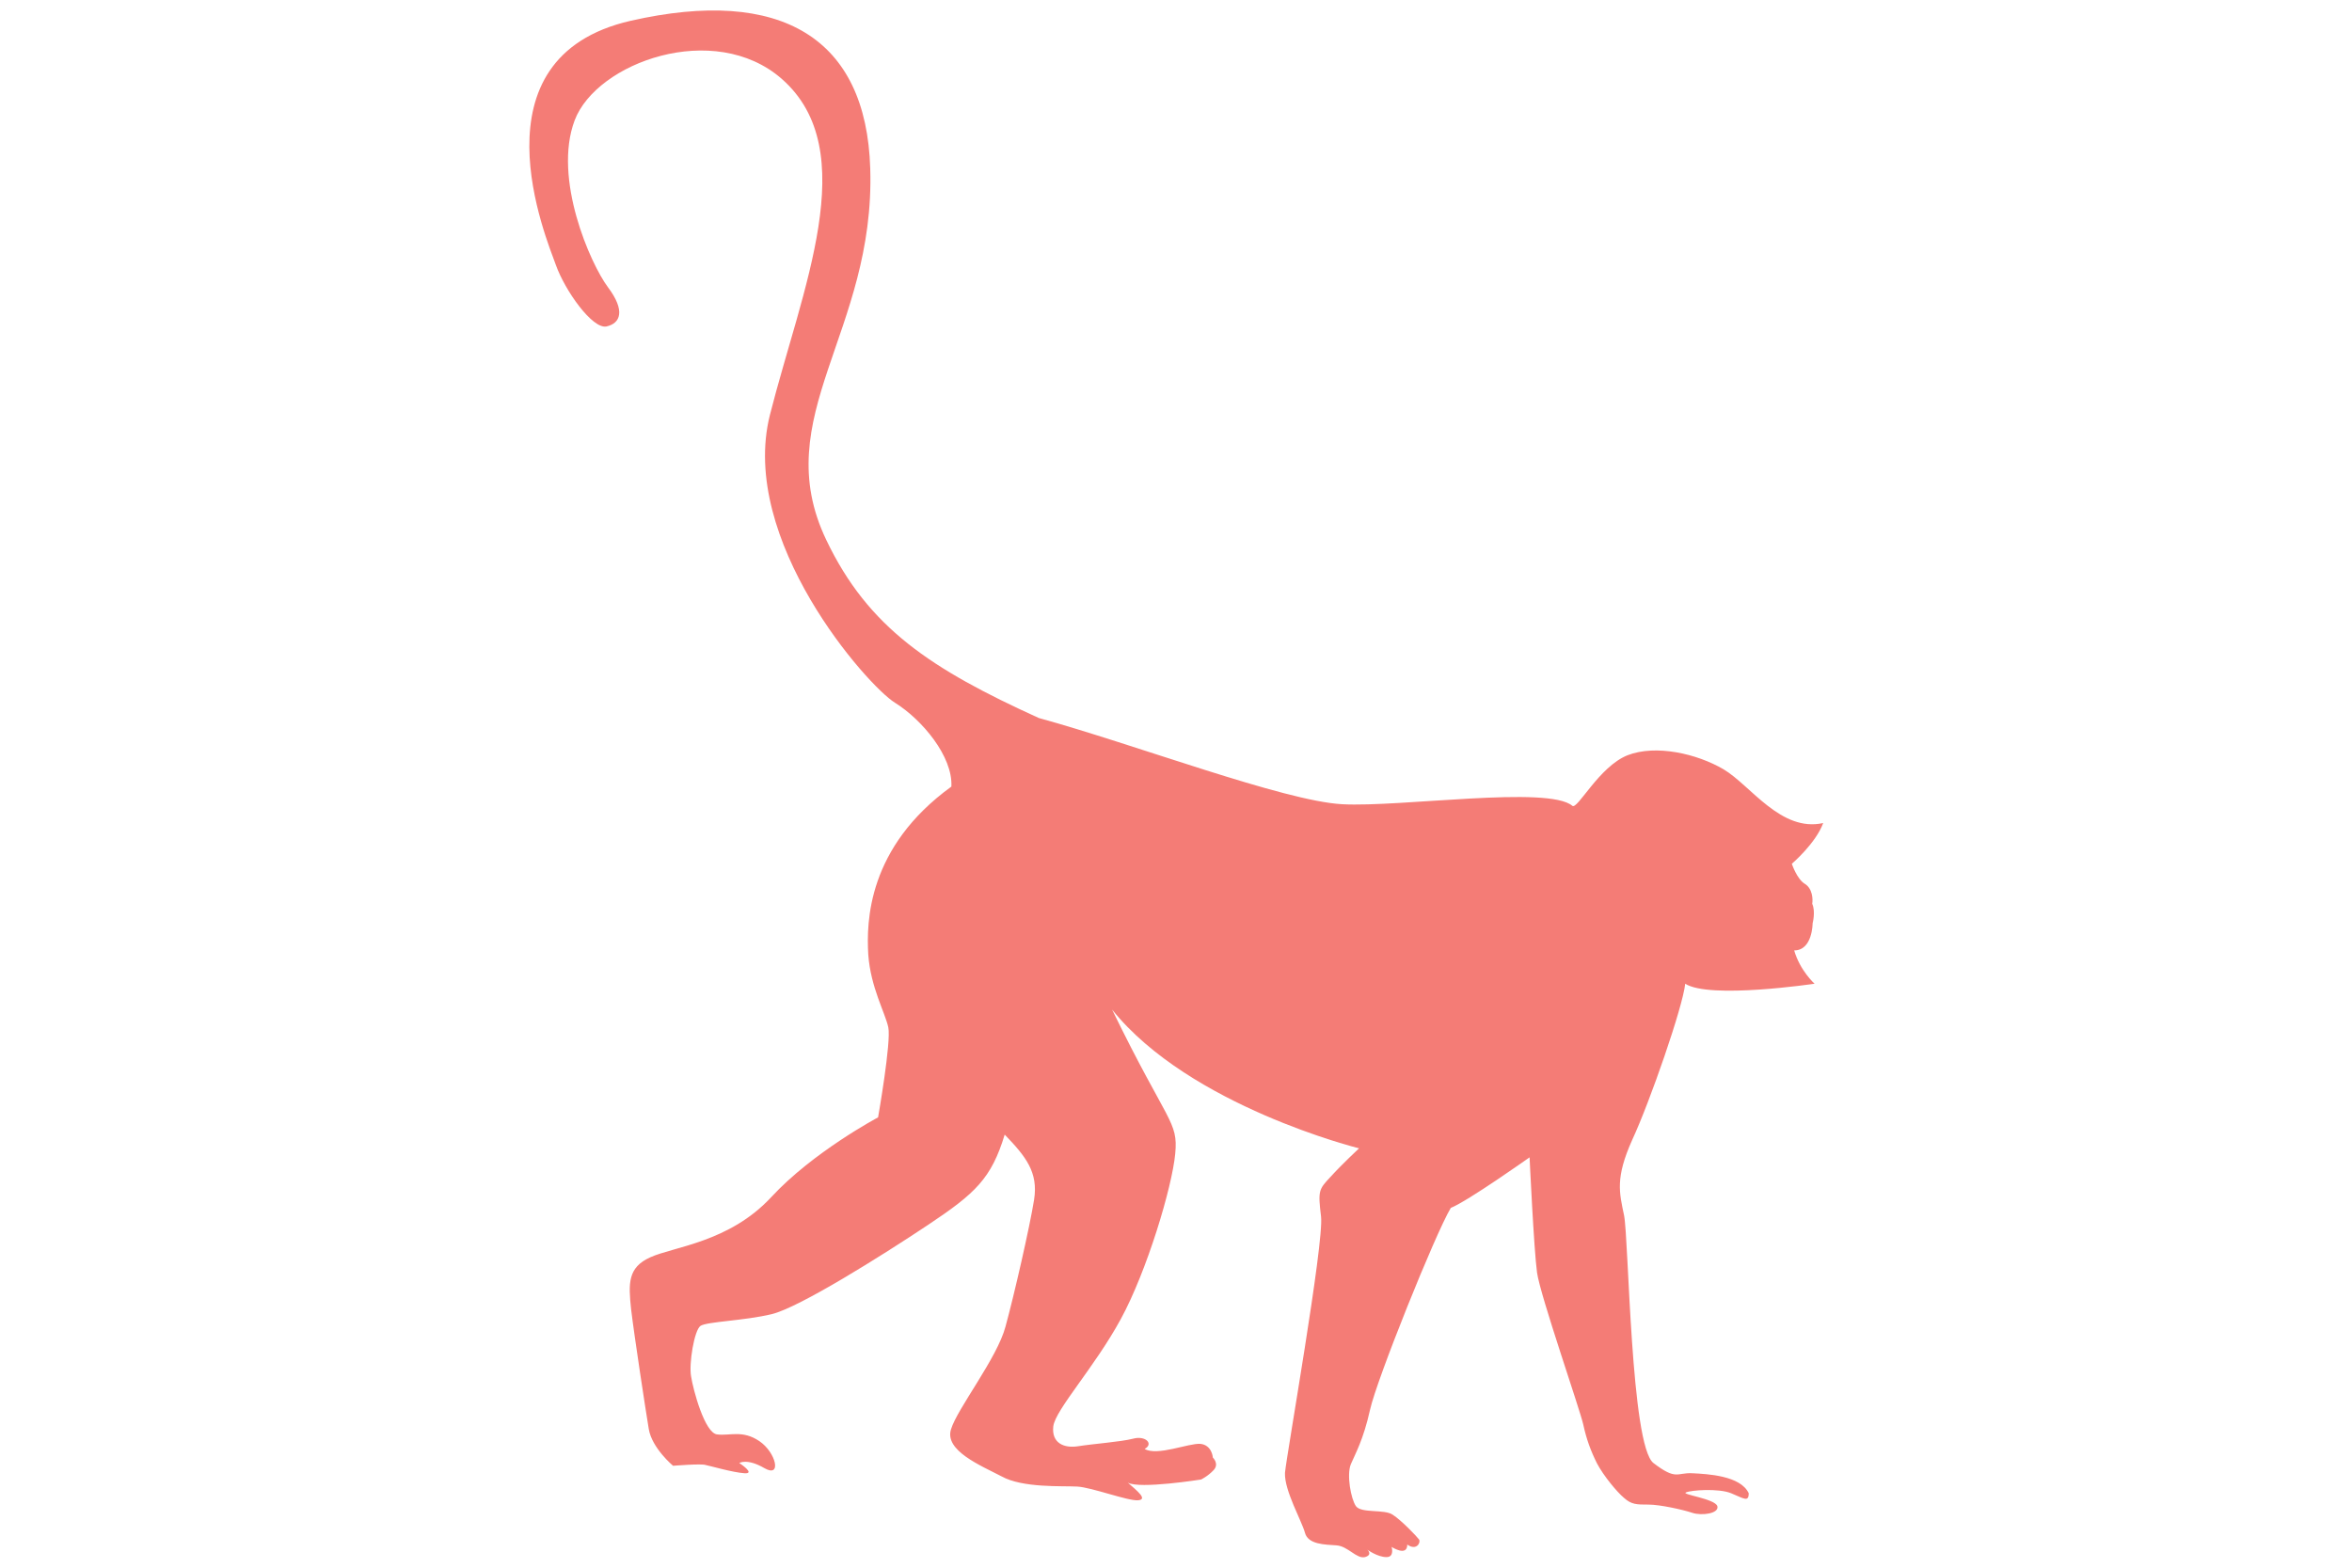
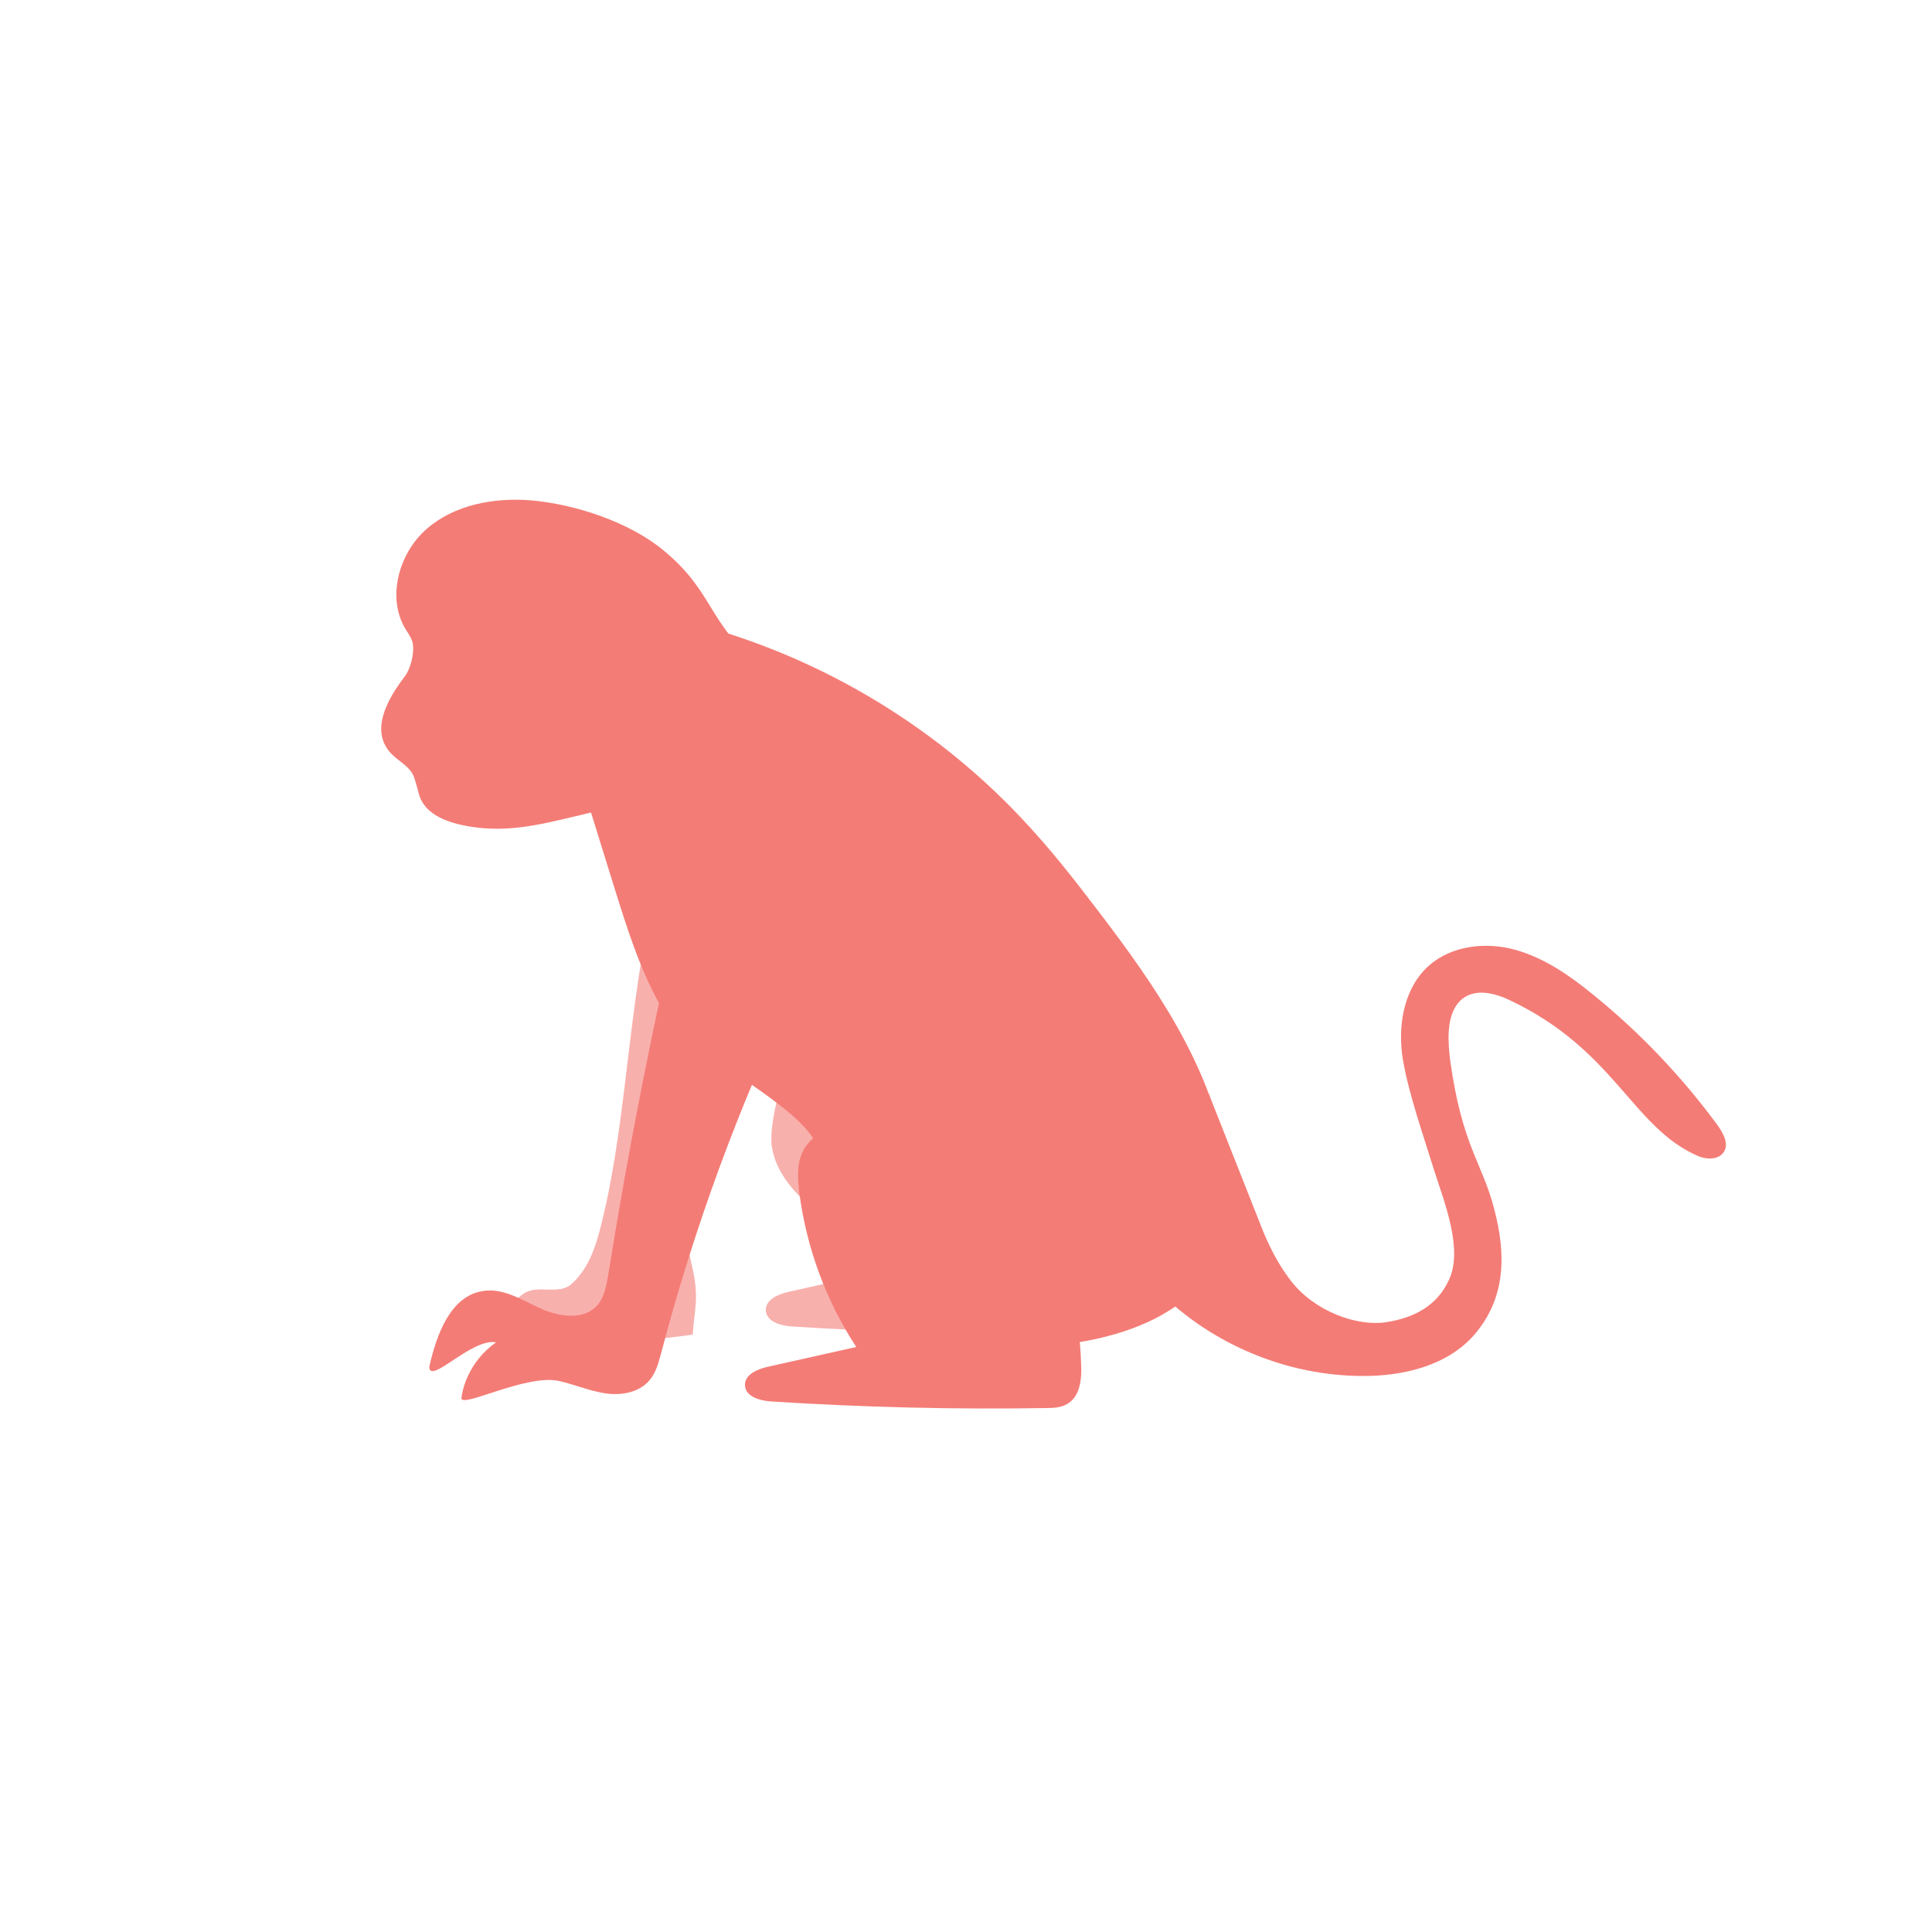
- <svg xmlns="http://www.w3.org/2000/svg" version="1.1" id="Layer_1" x="0px" y="0px" viewBox="0 0 600 400" style="enable-background:new 0 0 600 400;" xml:space="preserve">
+ <svg xmlns="http://www.w3.org/2000/svg" version="1.1" id="Layer_1" x="0px" y="0px" viewBox="0 0 500 500" style="enable-background:new 0 0 500 500;" xml:space="preserve">
  <style type="text/css">
- 	.st0{fill:#F47C76;}
+ 	.st0{opacity:0.6;}
+ 	.st1{fill:#F47C76;}
</style>
-   <path class="st0" d="M429.9,251c6.2,4,33,0,33,0s-3.7-3.3-5.2-8.5c4.7,0,4.7-6.9,4.7-6.9s0.8-3-0.1-5c0.2-1.1,0.1-3.9-1.9-5.1  c-2-1.2-3.3-5.1-3.3-5.1s6.1-5.2,8-10.4c-10.8,2.4-18.5-9.6-25.4-13.7c-6.8-4-17.3-6.4-24.5-3.6c-7.3,2.9-12.8,14-14.1,12.9  c-6.1-5.2-43.8,0.4-58.7-0.4c-14.9-0.8-53-15.3-77.4-22c-27.5-12.5-43.5-23-54.2-45.4c-15.1-31.5,12.5-53,11.2-94.8  c-1-33.4-22.8-46.4-61.1-37.7c-41.2,9.4-21.4,55.8-19.1,62.3c2.3,6.5,9.3,16.4,12.9,15.7c3.6-0.8,4.9-4,0.4-10s-14.1-27.8-8.5-42.6  s35.6-25.6,52.8-10.6c20.9,18.3,5.1,53.8-3,85.8c-8,31.9,24.9,69.1,31.9,73.4c6.9,4.3,14.8,13.7,14.4,21.4  c-21.4,15.5-21.7,34.5-21.2,42.9c0.6,8.3,4.3,14.8,5.1,18.5c0.8,3.7-2.6,23-2.6,23s-16.6,8.8-27.3,20.4  c-10.7,11.5-24.9,12.6-30.8,15.3c-5.8,2.6-5.6,6.7-4.9,13.3c0.8,6.7,3.7,25.7,4.5,30.5c0.8,4.9,6.2,9.4,6.2,9.4s7.3-0.6,8.3-0.2  c1.1,0.2,6.9,1.9,9.9,2.1c3,0.2-1.3-2.6-1.3-2.6s1.9-1.3,6.4,1.3c4.5,2.6,3-4-1.3-6.9s-7.5-1.3-10.7-1.7c-3.2-0.2-6.2-11.5-6.7-14.8  c-0.6-3.2,0.8-11.8,2.4-12.9c1.7-1.1,11.2-1.3,18.2-3s27.9-14.8,39.9-22.8s16.1-11.8,19.5-23c5.4,5.6,8.6,9.6,7.5,16.6  c-1.1,6.9-5.1,24.4-7.3,32.4c-2.1,8-12.3,20.9-13.9,26.2c-1.7,5.4,7.5,9.2,12.9,12c5.4,3,15.5,2.4,19.3,2.6  c3.7,0.2,12.9,3.7,15.5,3.5c2.6-0.2-0.2-2.4-2.6-4.5c3,1.7,18.7-0.8,18.7-0.8s1.7-0.8,3.2-2.4s-0.2-3.2-0.2-3.2s-0.2-3.2-3.2-3.5  c-3-0.2-11,3.2-14.2,1.3c2.4-1.3,0.2-3.5-3-2.6c-3.2,0.8-10.1,1.3-13.9,1.9c-3.7,0.6-6.9-0.8-6.4-5.1c0.6-4.3,10.5-15,17.2-27.3  c6.7-12.3,13.1-33.7,13.9-42.2c0.8-8.4-1.9-7.6-16.1-36.8c19.8,24.7,63,35.4,63,35.4s-4.3,4-7.3,7.3c-3,3.2-3.2,3.5-2.4,10.1  c0.8,6.7-8.8,60.9-9.2,65.4c-0.2,4.5,4.3,12.3,5.1,15.3s5.1,3,8,3.2c3,0.2,5.1,3.5,7.3,3c2.1-0.6,0.6-1.9,0.6-1.9s2.6,1.9,4.9,1.9  c2.1,0,1.3-2.6,1.3-2.6s4,2.6,4-0.6c2.4,1.7,3.5-0.6,3-1.3s-4.5-4.9-6.7-6.3c-2.1-1.5-8-0.3-9.4-2.2c-1.3-1.9-2.4-8-1.3-10.7  c1.1-2.6,3.2-6.2,4.9-13.9s16.6-44.8,20.6-51.5c4.3-1.7,20.1-12.9,20.1-12.9s1.1,23.6,1.9,29.4c0.8,5.8,11,35.1,11.8,38.8  c0.8,3.7,1.9,6.7,3.5,9.9c1.7,3.2,5.1,7.3,6.9,8.8c1.9,1.7,3.2,1.7,6.2,1.7c3,0,8.8,1.3,11.2,2.1c2.4,0.8,6.9,0.2,6.4-1.7  c-0.6-1.9-9.4-3-8-3.5c1.3-0.6,8.3-1.1,11.5,0.2c3.2,1.3,4.5,2.4,4.5,0c-2.1-4.5-10.5-4.9-14.4-5.1c-4-0.2-4,1.9-9.9-2.6  c-5.8-4.5-6.3-57.3-7.5-63.2c-1.2-5.8-2.3-9.5,2.1-19.3C420.9,281.1,429.3,256.9,429.9,251z" />
+   <g>
+     <g class="st0">
+       <path class="st1" d="M255.4,280.5c-8-7.1-19.2-10.6-29.8-9.1c-4.6,0.6-20,3.6-22.4,7.6c-2.1,3.4-4,13.4-3.5,17.4    c1.9,14.1,19.6,20.9,27.3,32.8c-7.6,1.7-15.2,3.4-22.8,5.1c-2.8,0.6-6.2,2.1-6,4.9c0.2,2.9,3.9,3.9,6.8,4.1    c23.7,1.5,47.4,2.1,71.2,1.7c1.8,0,3.7-0.1,5.3-1c3.4-1.9,3.9-6.4,3.7-10.3c-0.4-12.8-3.3-25.6-8.5-37.3L255.4,280.5z" />
+     </g>
+     <g class="st0">
+       <path class="st1" d="M171.4,224.7c-8.8,28.3-8.5,63-15.7,91.8c-1.4,5.8-3.3,11.8-7.8,15.8c-3.4,3-8.7,0-12.4,2.5    s-6.9,7.2-5.4,11.4c18,1.5,31.3,1.7,49.2-0.8c0.3-6.3,1.8-9.3-0.2-17.7c-6.6-27.2,5.1-63.6,14.3-90L171.4,224.7z" />
+     </g>
+     <g>
+       <path class="st1" d="M312.8,283c4.5,11.3,8.9,22.6,13.4,33.9c2,5.2,4.5,10.2,7.9,14.6c6.2,8,17.2,11.8,24.5,10.7    c7.3-1.1,13.3-4.2,16.4-11c3.7-8-1.2-20-3.9-28.5c-2.6-8.4-6.5-19.5-8-28.3c-1.5-8.7,0.1-18.6,6.7-24.5c5.9-5.2,14.7-6.2,22.3-4.1    c7.6,2.1,14.2,6.7,20.3,11.7c12.1,9.8,22.9,21.2,32.1,33.7c1.5,2.1,3.1,5,1.5,7.1c-1.4,1.9-4.4,1.8-6.5,0.9    c-17.2-7.4-21.5-27.6-49.1-40.5c-4.5-2.1-10.3-3.2-13.5,1.5c-2.5,3.7-2.2,9.3-1.6,14.2c3.1,22.3,8.3,26.4,11.4,38.5    c3.2,12.1,2.9,23.3-5.3,32.7c-7,7.9-18.4,10.6-29,10.5C333,356,313.8,348,300,334.3L312.8,283z" />
+     </g>
+     <g>
+       <path class="st1" d="M177.3,160.8c33.1,8.2,63.7,26.1,87.1,51c7.2,7.6,13.7,15.9,20,24.2c14.5,19,28.6,39.4,32.8,62.9    c1.8,10,1.4,21-3.9,29.7c-6.1,10-17.7,15.2-29.1,17.8c-13.9,3.1-28.5,3-42.4-0.3c-5.9-1.4-9-8.7-14.1-12    c-16-10.4-7.1-23.2-17.2-39.4c-6.6-10.6-32.3-22.1-38.7-32.9c-6-10.1-9.5-21.5-13-32.7c-4.1-13.2-8.2-26.4-12.3-39.6L177.3,160.8z    " />
+     </g>
+     <g>
+       <path class="st1" d="M249.9,299.9c-8-7.1-19.2-10.6-29.8-9.1c-4.6,0.6-9.5,2.4-11.9,6.4c-2.1,3.4-1.8,7.8-1.3,11.8    c1.9,14.1,6.9,27.7,14.7,39.6c-7.6,1.7-15.2,3.4-22.8,5.1c-2.8,0.6-6.2,2.1-6,4.9c0.2,2.9,3.9,3.9,6.8,4.1    c23.7,1.5,47.4,2.1,71.2,1.7c1.8,0,3.7-0.1,5.3-1c3.4-1.9,3.9-6.4,3.7-10.3c-0.4-12.8-3.3-25.6-8.5-37.3L249.9,299.9z" />
+     </g>
+     <g>
+       <path class="st1" d="M177,231.1c-7.8,32.7-14.3,65.7-19.6,98.9c-0.5,2.8-1,5.9-3,8c-3.6,3.8-9.9,2.7-14.6,0.6    c-4.7-2.2-9.6-5.3-14.7-4.5c-8.5,1.2-12.1,11.2-14,19.6c0,4.9,11-7.5,17.3-6.3c-4.8,3.3-8.2,8.7-9,14.4    c-0.1,2.8,16.8-6.3,25.3-4.4c4,0.9,7.9,2.6,12,3.2c4.1,0.6,8.7-0.2,11.4-3.4c1.7-2,2.3-4.5,3-7c8.5-32.4,20.1-64,34.6-94.2    L177,231.1z" />
+     </g>
+     <g>
+       <g>
+         <path class="st1" d="M202,176c-19.5-12.9-15.6-21.4-30.2-33.5c-8.9-7.4-22.9-12-34.3-13c-9.6-0.8-19.9,1.1-27.1,7.4     c-7.2,6.3-10.4,17.8-5.4,26c0.7,1.1,1.5,2.2,1.8,3.5c0.5,2.5-0.5,6.6-2,8.6c-4.9,6.4-9.1,14.4-3.4,20.2c1.9,1.9,4.7,3.2,5.7,5.8     c0.5,1.3,1,3.4,1.4,4.8c1.6,5.2,7.7,7.2,13,8.1c9.8,1.6,18-0.4,27.6-2.7c12.8-3,25.6-6.2,38.3-9.3c4.9-1.2,10-2.6,14-5.8     s6.4-8.8,4.4-13.5L202,176z" />
+       </g>
+       <g>
+         <path class="st1" d="M130.3,131.3c-6.1,1.2-11.8,7.8-15.4,15.4c-3.6,7.6-5.3,16.2-6.7,24.7c-0.5,2.7-0.9,5.5-0.8,8.2     c0.1,3.1,1,5.9,1.9,8.7c1.5,4.7,3.1,9.4,4.6,14.2c0.6,1.9,1.3,3.9,2.3,5.4c1.6,2.3,4,3.3,6.3,4.1c2.2,0.8,4.4,1.5,6.8,0.7     c2.1-0.7,4.1-2.5,5.9-4.2c5.4-5.1,10.7-10.7,14.8-17.7c4.1-7,7-15.7,6.6-23.9L130.3,131.3z" />
+       </g>
+     </g>
+   </g>
</svg>
